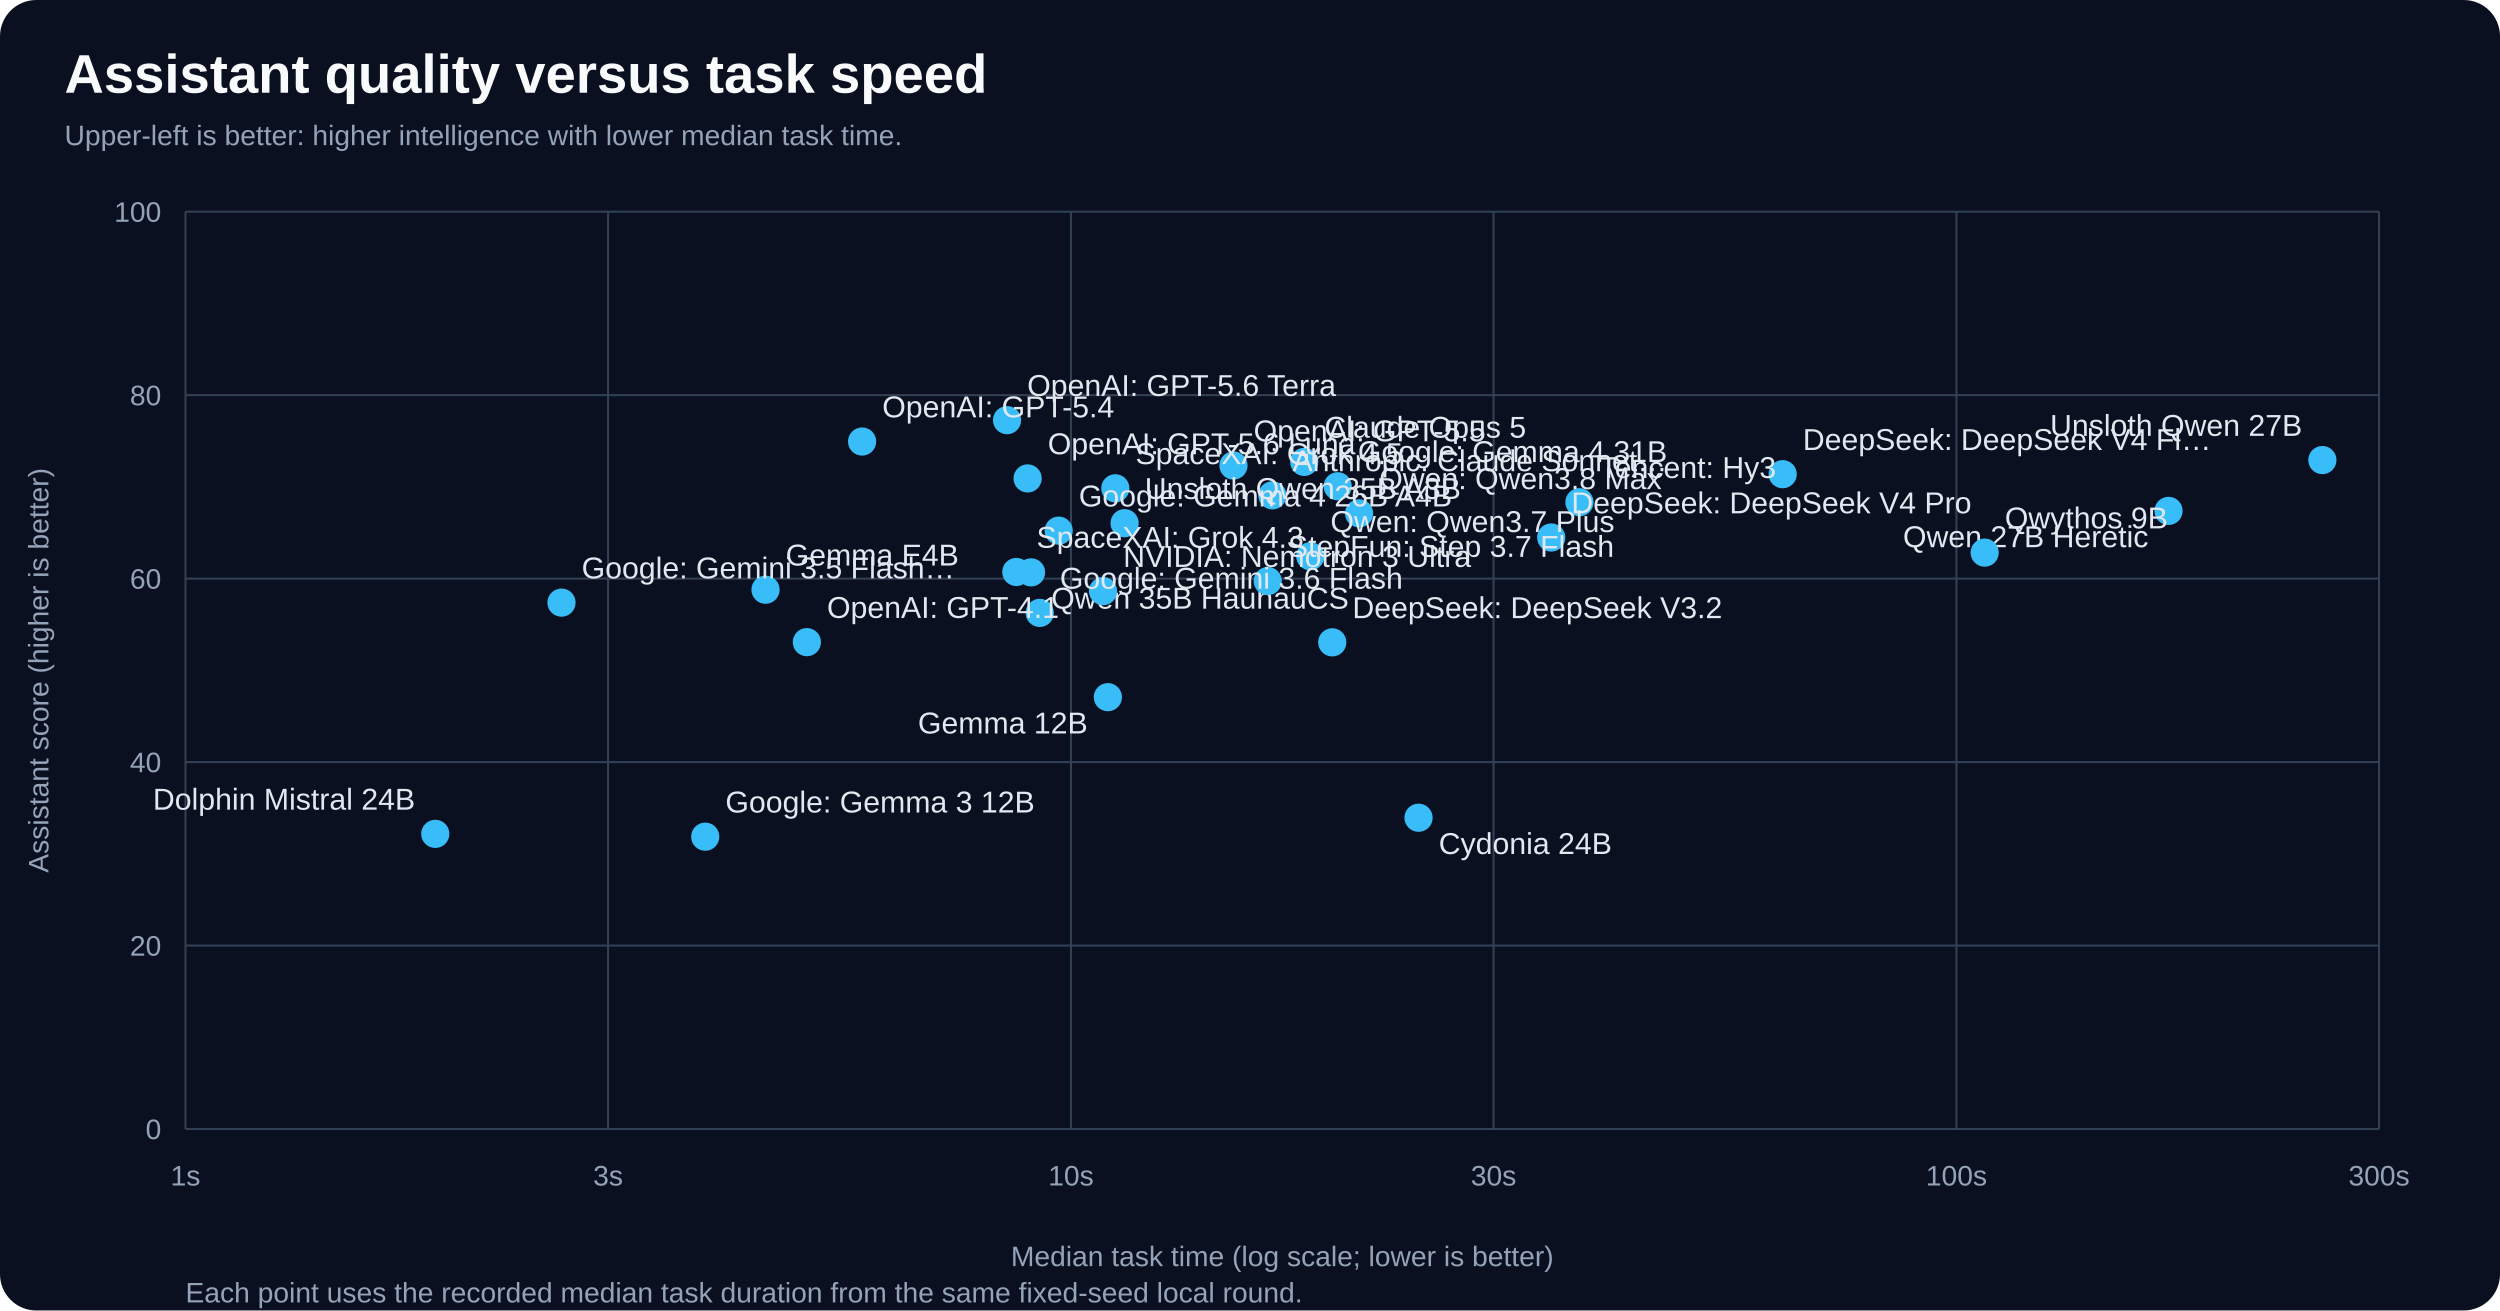
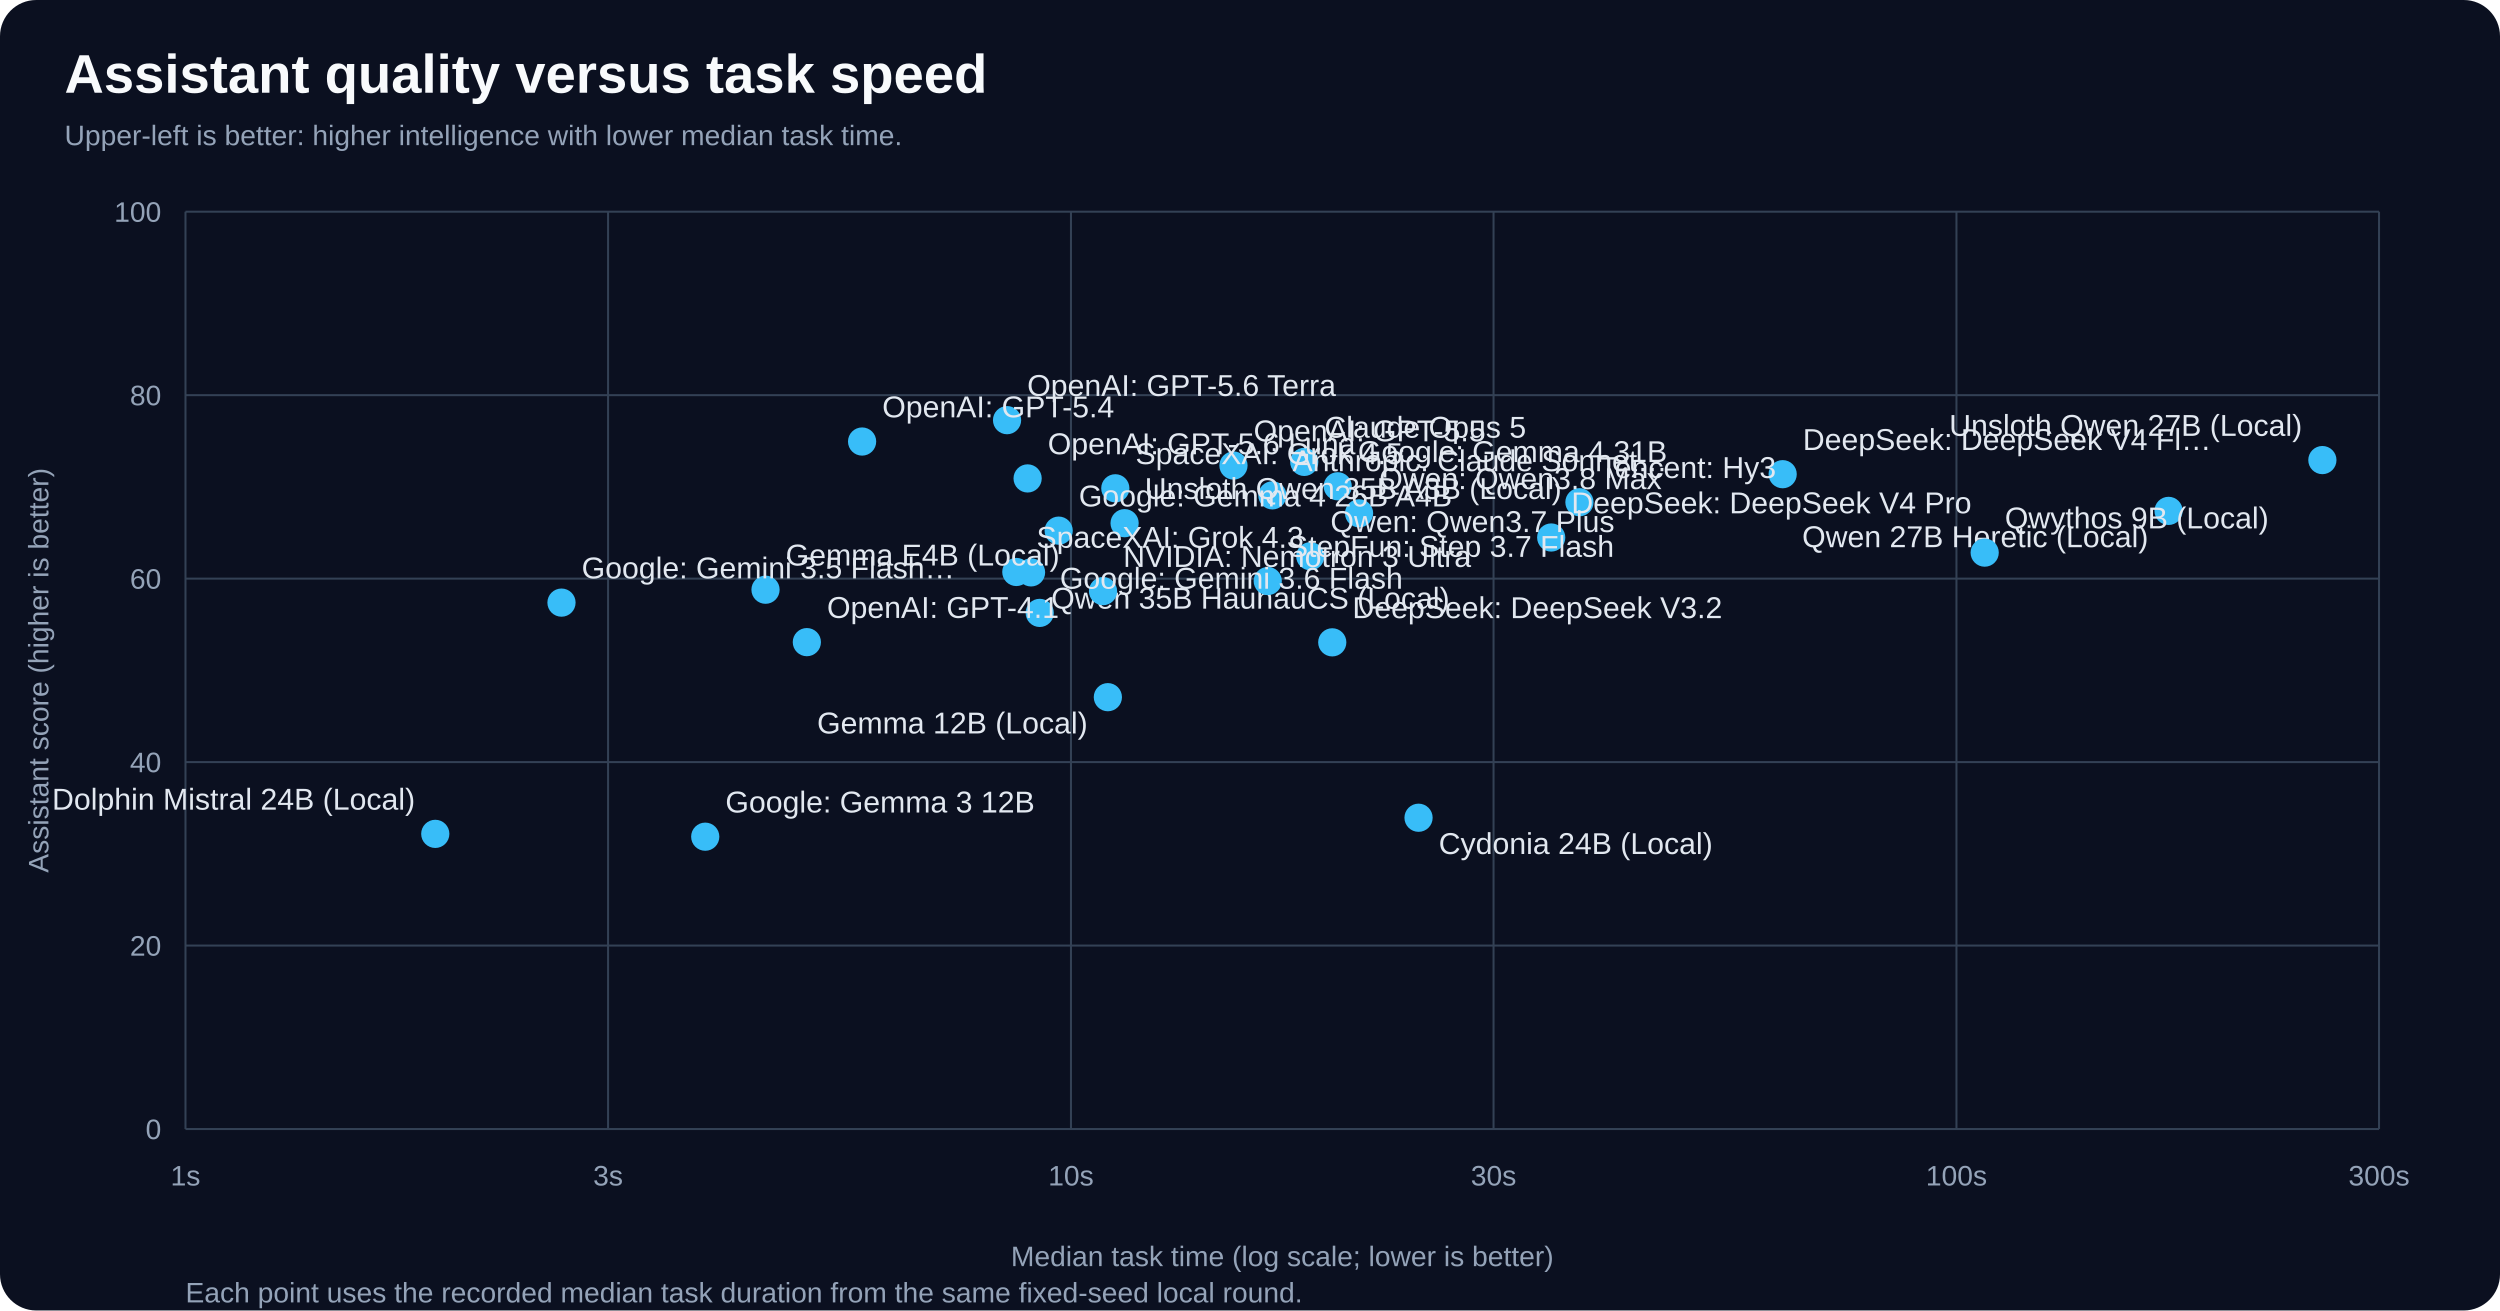
<svg xmlns="http://www.w3.org/2000/svg" width="1240" height="650" viewBox="0 0 1240 650" role="img" aria-labelledby="title desc">
  <style>.bg{fill:#0b1020}.title{fill:#f8fafc;font:700 27px Arial,sans-serif}.sub,.tick{fill:#94a3b8;font:14px Arial,sans-serif}.label{fill:#e2e8f0;font:15px Arial,sans-serif}.value{fill:#f8fafc;font:700 15px Arial,sans-serif}.grid{stroke:#334155;stroke-width:1}.axis{stroke:#64748b;stroke-width:1.5}</style>
  <rect class="bg" width="1240" height="650" rx="18" />
  <text class="title" x="32" y="46">Assistant quality versus task speed</text>
  <text class="sub" x="32" y="72">Upper-left is better: higher intelligence with lower median task time.</text>
  <line class="grid" x1="92.0" y1="105" x2="92.0" y2="560" />
  <text class="tick" x="92.0" y="588" text-anchor="middle">1s</text>
  <line class="grid" x1="301.6" y1="105" x2="301.6" y2="560" />
  <text class="tick" x="301.6" y="588" text-anchor="middle">3s</text>
  <line class="grid" x1="531.2" y1="105" x2="531.2" y2="560" />
  <text class="tick" x="531.2" y="588" text-anchor="middle">10s</text>
  <line class="grid" x1="740.8" y1="105" x2="740.8" y2="560" />
  <text class="tick" x="740.8" y="588" text-anchor="middle">30s</text>
  <line class="grid" x1="970.4" y1="105" x2="970.4" y2="560" />
  <text class="tick" x="970.4" y="588" text-anchor="middle">100s</text>
  <line class="grid" x1="1180.0" y1="105" x2="1180.0" y2="560" />
  <text class="tick" x="1180.0" y="588" text-anchor="middle">300s</text>
  <line class="grid" x1="92" y1="560.0" x2="1180" y2="560.0" />
  <text class="tick" x="80" y="565.0" text-anchor="end">0</text>
  <line class="grid" x1="92" y1="469.0" x2="1180" y2="469.0" />
  <text class="tick" x="80" y="474.0" text-anchor="end">20</text>
  <line class="grid" x1="92" y1="378.0" x2="1180" y2="378.0" />
  <text class="tick" x="80" y="383.0" text-anchor="end">40</text>
  <line class="grid" x1="92" y1="287.0" x2="1180" y2="287.0" />
  <text class="tick" x="80" y="292.0" text-anchor="end">60</text>
  <line class="grid" x1="92" y1="196.0" x2="1180" y2="196.0" />
  <text class="tick" x="80" y="201.0" text-anchor="end">80</text>
  <line class="grid" x1="92" y1="105.0" x2="1180" y2="105.0" />
  <text class="tick" x="80" y="110.0" text-anchor="end">100</text>
  <text class="tick" x="636.0" y="628" text-anchor="middle">Median task time (log scale; lower is better)</text>
  <text class="tick" transform="translate(24 332.5) rotate(-90)" text-anchor="middle">Assistant score (higher is better)</text>
  <circle data-model="openai/gpt-5.6-terra" cx="499.5" cy="208.4" r="7" fill="#38bdf8" />
  <text class="label" data-model="openai/gpt-5.6-terra" x="509.5" y="196.4" text-anchor="start">OpenAI: GPT-5.6 Terra</text>
  <circle data-model="openai/gpt-5.4" cx="427.6" cy="219.0" r="7" fill="#38bdf8" />
  <text class="label" data-model="openai/gpt-5.4" x="437.6" y="207.0" text-anchor="start">OpenAI: GPT-5.4</text>
  <circle data-model="unsloth-qwen3-6-27b-mtp-gguf-qwen3-6-27b-ud-q4-k-xl" cx="1151.9" cy="228.2" r="7" fill="#38bdf8" />
-   <text class="label" data-model="unsloth-qwen3-6-27b-mtp-gguf-qwen3-6-27b-ud-q4-k-xl" x="1141.9" y="216.2" text-anchor="end">Unsloth Qwen 27B</text>
+   <text class="label" data-model="unsloth-qwen3-6-27b-mtp-gguf-qwen3-6-27b-ud-q4-k-xl" x="1141.9" y="216.2" text-anchor="end">Unsloth Qwen 27B (Local)</text>
  <circle data-model="anthropic/claude-opus-5" cx="646.9" cy="229.1" r="7" fill="#38bdf8" />
  <text class="label" data-model="anthropic/claude-opus-5" x="656.9" y="217.1" text-anchor="start">Claude Opus 5</text>
  <circle data-model="openai/gpt-5.5" cx="611.8" cy="230.9" r="7" fill="#38bdf8" />
  <text class="label" data-model="openai/gpt-5.5" x="621.8" y="218.9" text-anchor="start">OpenAI: GPT-5.5</text>
  <circle data-model="deepseek/deepseek-v4-flash" cx="884.2" cy="235.2" r="7" fill="#38bdf8" />
  <text class="label" data-model="deepseek/deepseek-v4-flash" x="894.2" y="223.2" text-anchor="start">DeepSeek: DeepSeek V4 Fl…</text>
  <circle data-model="openai/gpt-5.6-luna" cx="509.7" cy="237.3" r="7" fill="#38bdf8" />
  <text class="label" data-model="openai/gpt-5.6-luna" x="519.7" y="225.3" text-anchor="start">OpenAI: GPT-5.6 Luna</text>
  <circle data-model="google/gemma-4-31b-it" cx="663.5" cy="241.2" r="7" fill="#38bdf8" />
  <text class="label" data-model="google/gemma-4-31b-it" x="673.5" y="229.2" text-anchor="start">Google: Gemma 4 31B</text>
  <circle data-model="x-ai/grok-4.5" cx="553.2" cy="242.2" r="7" fill="#38bdf8" />
  <text class="label" data-model="x-ai/grok-4.5" x="563.2" y="230.2" text-anchor="start">SpaceXAI: Grok 4.5</text>
  <circle data-model="anthropic/claude-sonnet-5" cx="631.1" cy="245.7" r="7" fill="#38bdf8" />
  <text class="label" data-model="anthropic/claude-sonnet-5" x="641.1" y="233.7" text-anchor="start">Anthropic: Claude Sonnet…</text>
  <circle data-model="tencent/hy3" cx="783.4" cy="249.1" r="7" fill="#38bdf8" />
  <text class="label" data-model="tencent/hy3" x="793.4" y="237.1" text-anchor="start">Tencent: Hy3</text>
  <circle data-model="qwen3.6-27b-heretic-neo-code" cx="1075.6" cy="253.4" r="7" fill="#38bdf8" />
-   <text class="label" data-model="qwen3.6-27b-heretic-neo-code" x="1065.6" y="271.4" text-anchor="end">Qwen 27B Heretic</text>
+   <text class="label" data-model="qwen3.6-27b-heretic-neo-code" x="1065.6" y="271.4" text-anchor="end">Qwen 27B Heretic (Local)</text>
  <circle data-model="qwen/qwen3.8-max" cx="674.1" cy="254.6" r="7" fill="#38bdf8" />
  <text class="label" data-model="qwen/qwen3.8-max" x="684.1" y="242.6" text-anchor="start">Qwen: Qwen3.8 Max</text>
  <circle data-model="unsloth-qwen3-6-35b-a3b-mtp-gguf-qwen3-6-35b-a3b-ud-q4-k-s" cx="557.8" cy="259.5" r="7" fill="#38bdf8" />
-   <text class="label" data-model="unsloth-qwen3-6-35b-a3b-mtp-gguf-qwen3-6-35b-a3b-ud-q4-k-s" x="567.8" y="247.5" text-anchor="start">Unsloth Qwen 35B A3B</text>
+   <text class="label" data-model="unsloth-qwen3-6-35b-a3b-mtp-gguf-qwen3-6-35b-a3b-ud-q4-k-s" x="567.8" y="247.5" text-anchor="start">Unsloth Qwen 35B A3B (Local)</text>
  <circle data-model="google/gemma-4-26b-a4b-it" cx="525.1" cy="263.2" r="7" fill="#38bdf8" />
  <text class="label" data-model="google/gemma-4-26b-a4b-it" x="535.1" y="251.2" text-anchor="start">Google: Gemma 4 26B A4B </text>
  <circle data-model="deepseek/deepseek-v4-pro" cx="769.4" cy="266.6" r="7" fill="#38bdf8" />
  <text class="label" data-model="deepseek/deepseek-v4-pro" x="779.4" y="254.6" text-anchor="start">DeepSeek: DeepSeek V4 Pro</text>
  <circle data-model="empero-ai-qwythos-9b-claude-mythos-5-1m-gguf-qwythos-9b-claude-mythos-5-1m-mtp-q4-k-m" cx="984.4" cy="274.1" r="7" fill="#38bdf8" />
-   <text class="label" data-model="empero-ai-qwythos-9b-claude-mythos-5-1m-gguf-qwythos-9b-claude-mythos-5-1m-mtp-q4-k-m" x="994.4" y="262.1" text-anchor="start">Qwythos 9B</text>
+   <text class="label" data-model="empero-ai-qwythos-9b-claude-mythos-5-1m-gguf-qwythos-9b-claude-mythos-5-1m-mtp-q4-k-m" x="994.4" y="262.1" text-anchor="start">Qwythos 9B (Local)</text>
  <circle data-model="qwen/qwen3.7-plus" cx="649.9" cy="275.9" r="7" fill="#38bdf8" />
  <text class="label" data-model="qwen/qwen3.7-plus" x="659.9" y="263.9" text-anchor="start">Qwen: Qwen3.7 Plus</text>
  <circle data-model="x-ai/grok-4.3" cx="504.1" cy="283.7" r="7" fill="#38bdf8" />
  <text class="label" data-model="x-ai/grok-4.3" x="514.1" y="271.7" text-anchor="start">SpaceXAI: Grok 4.3</text>
  <circle data-model="qwen3.6-35b-hauhaucs-aggressive" cx="511.4" cy="283.9" r="7" fill="#38bdf8" />
-   <text class="label" data-model="qwen3.6-35b-hauhaucs-aggressive" x="521.4" y="301.9" text-anchor="start">Qwen 35B HauhauCS</text>
+   <text class="label" data-model="qwen3.6-35b-hauhaucs-aggressive" x="521.4" y="301.9" text-anchor="start">Qwen 35B HauhauCS (Local)</text>
  <circle data-model="stepfun/step-3.7-flash" cx="628.8" cy="288.2" r="7" fill="#38bdf8" />
  <text class="label" data-model="stepfun/step-3.7-flash" x="638.8" y="276.2" text-anchor="start">StepFun: Step 3.7 Flash</text>
  <circle data-model="gemma-4-e4b-it" cx="379.7" cy="292.5" r="7" fill="#38bdf8" />
-   <text class="label" data-model="gemma-4-e4b-it" x="389.7" y="280.5" text-anchor="start">Gemma E4B</text>
+   <text class="label" data-model="gemma-4-e4b-it" x="389.7" y="280.5" text-anchor="start">Gemma E4B (Local)</text>
  <circle data-model="nvidia/nemotron-3-ultra-550b-a55b" cx="547.1" cy="293.2" r="7" fill="#38bdf8" />
  <text class="label" data-model="nvidia/nemotron-3-ultra-550b-a55b" x="557.1" y="281.2" text-anchor="start">NVIDIA: Nemotron 3 Ultra</text>
  <circle data-model="google/gemini-3.5-flash-lite" cx="278.5" cy="298.9" r="7" fill="#38bdf8" />
  <text class="label" data-model="google/gemini-3.5-flash-lite" x="288.5" y="286.9" text-anchor="start">Google: Gemini 3.5 Flash…</text>
  <circle data-model="google/gemini-3.6-flash" cx="515.7" cy="304.0" r="7" fill="#38bdf8" />
  <text class="label" data-model="google/gemini-3.6-flash" x="525.7" y="292.0" text-anchor="start">Google: Gemini 3.6 Flash</text>
  <circle data-model="openai/gpt-4.1" cx="400.2" cy="318.5" r="7" fill="#38bdf8" />
  <text class="label" data-model="openai/gpt-4.1" x="410.2" y="306.5" text-anchor="start">OpenAI: GPT-4.1</text>
  <circle data-model="deepseek/deepseek-v3.2" cx="660.8" cy="318.6" r="7" fill="#38bdf8" />
  <text class="label" data-model="deepseek/deepseek-v3.2" x="670.8" y="306.6" text-anchor="start">DeepSeek: DeepSeek V3.2</text>
  <circle data-model="gemma-4-12b-obliterated" cx="549.5" cy="345.8" r="7" fill="#38bdf8" />
-   <text class="label" data-model="gemma-4-12b-obliterated" x="539.5" y="363.8" text-anchor="end">Gemma 12B</text>
+   <text class="label" data-model="gemma-4-12b-obliterated" x="539.5" y="363.8" text-anchor="end">Gemma 12B (Local)</text>
  <circle data-model="cydonia-24b-v4.3" cx="703.6" cy="405.6" r="7" fill="#38bdf8" />
-   <text class="label" data-model="cydonia-24b-v4.3" x="713.6" y="423.6" text-anchor="start">Cydonia 24B</text>
+   <text class="label" data-model="cydonia-24b-v4.3" x="713.6" y="423.6" text-anchor="start">Cydonia 24B (Local)</text>
  <circle data-model="dolphin-mistral-24b-venice" cx="215.9" cy="413.6" r="7" fill="#38bdf8" />
-   <text class="label" data-model="dolphin-mistral-24b-venice" x="205.9" y="401.6" text-anchor="end">Dolphin Mistral 24B</text>
+   <text class="label" data-model="dolphin-mistral-24b-venice" x="205.9" y="401.6" text-anchor="end">Dolphin Mistral 24B (Local)</text>
  <circle data-model="google/gemma-3-12b-it" cx="349.8" cy="415.0" r="7" fill="#38bdf8" />
  <text class="label" data-model="google/gemma-3-12b-it" x="359.8" y="403.0" text-anchor="start">Google: Gemma 3 12B</text>
  <text class="sub" x="92" y="646">Each point uses the recorded median task duration from the same fixed-seed local round.</text>
</svg>
